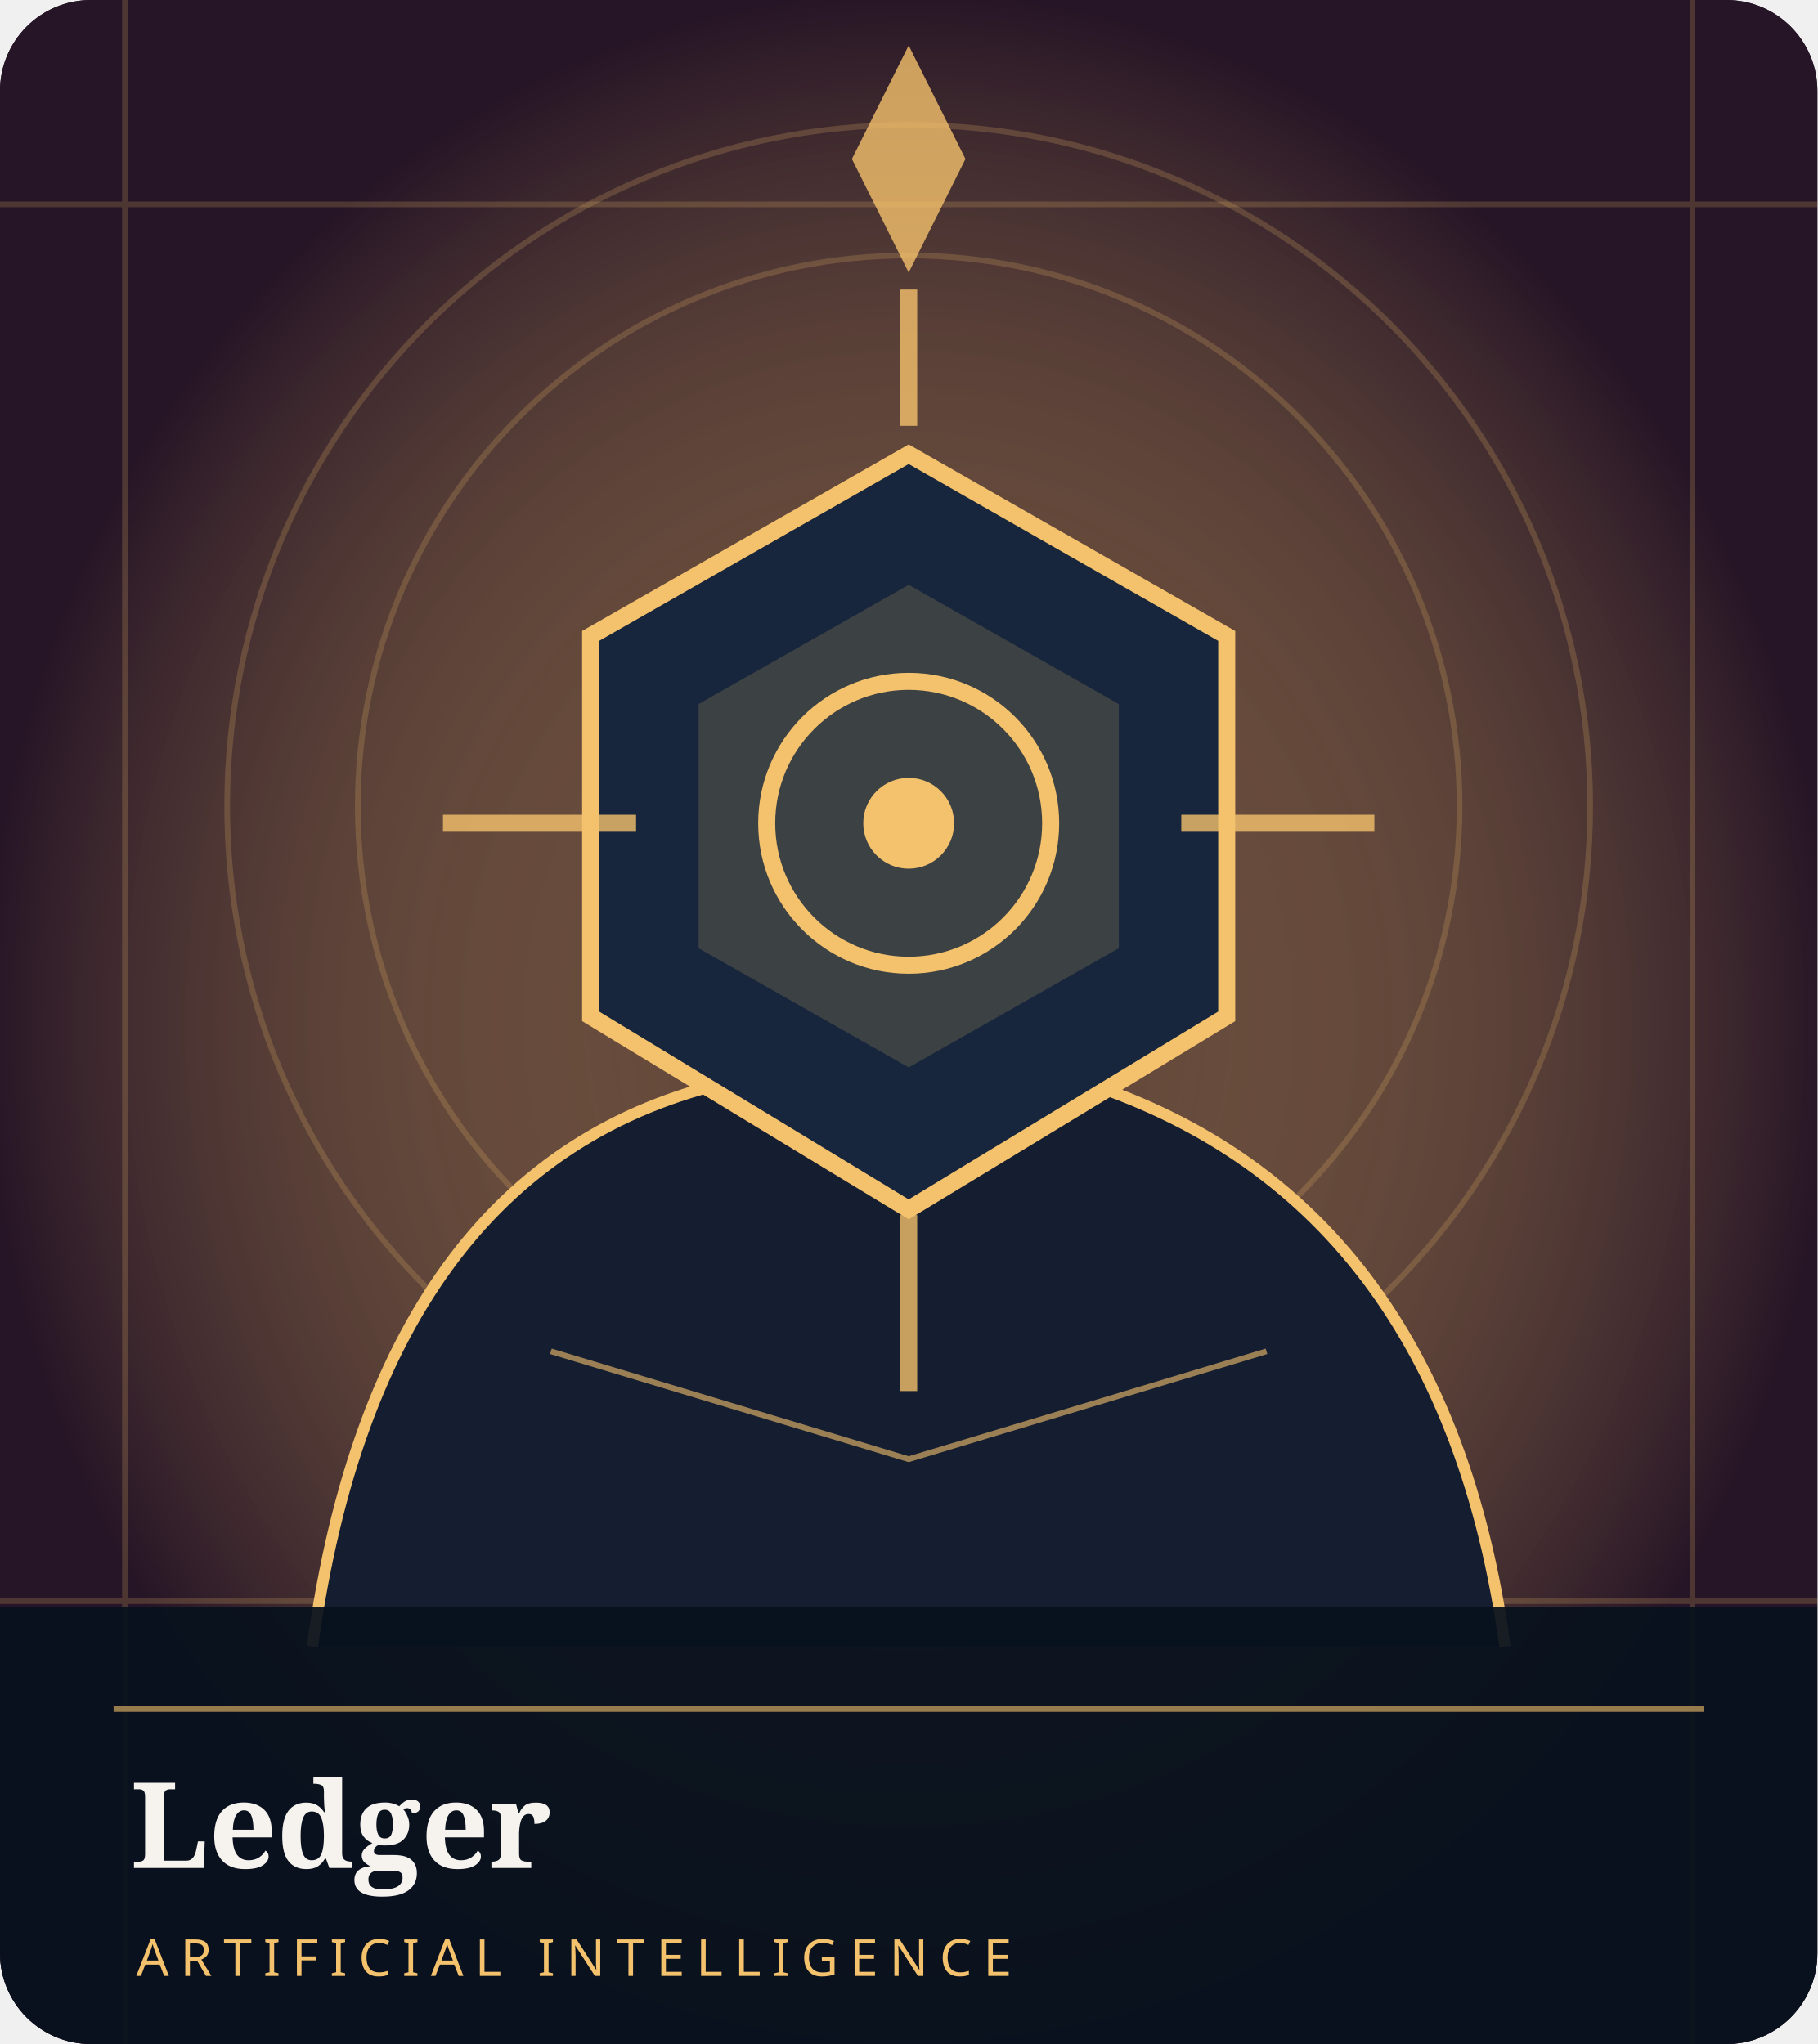
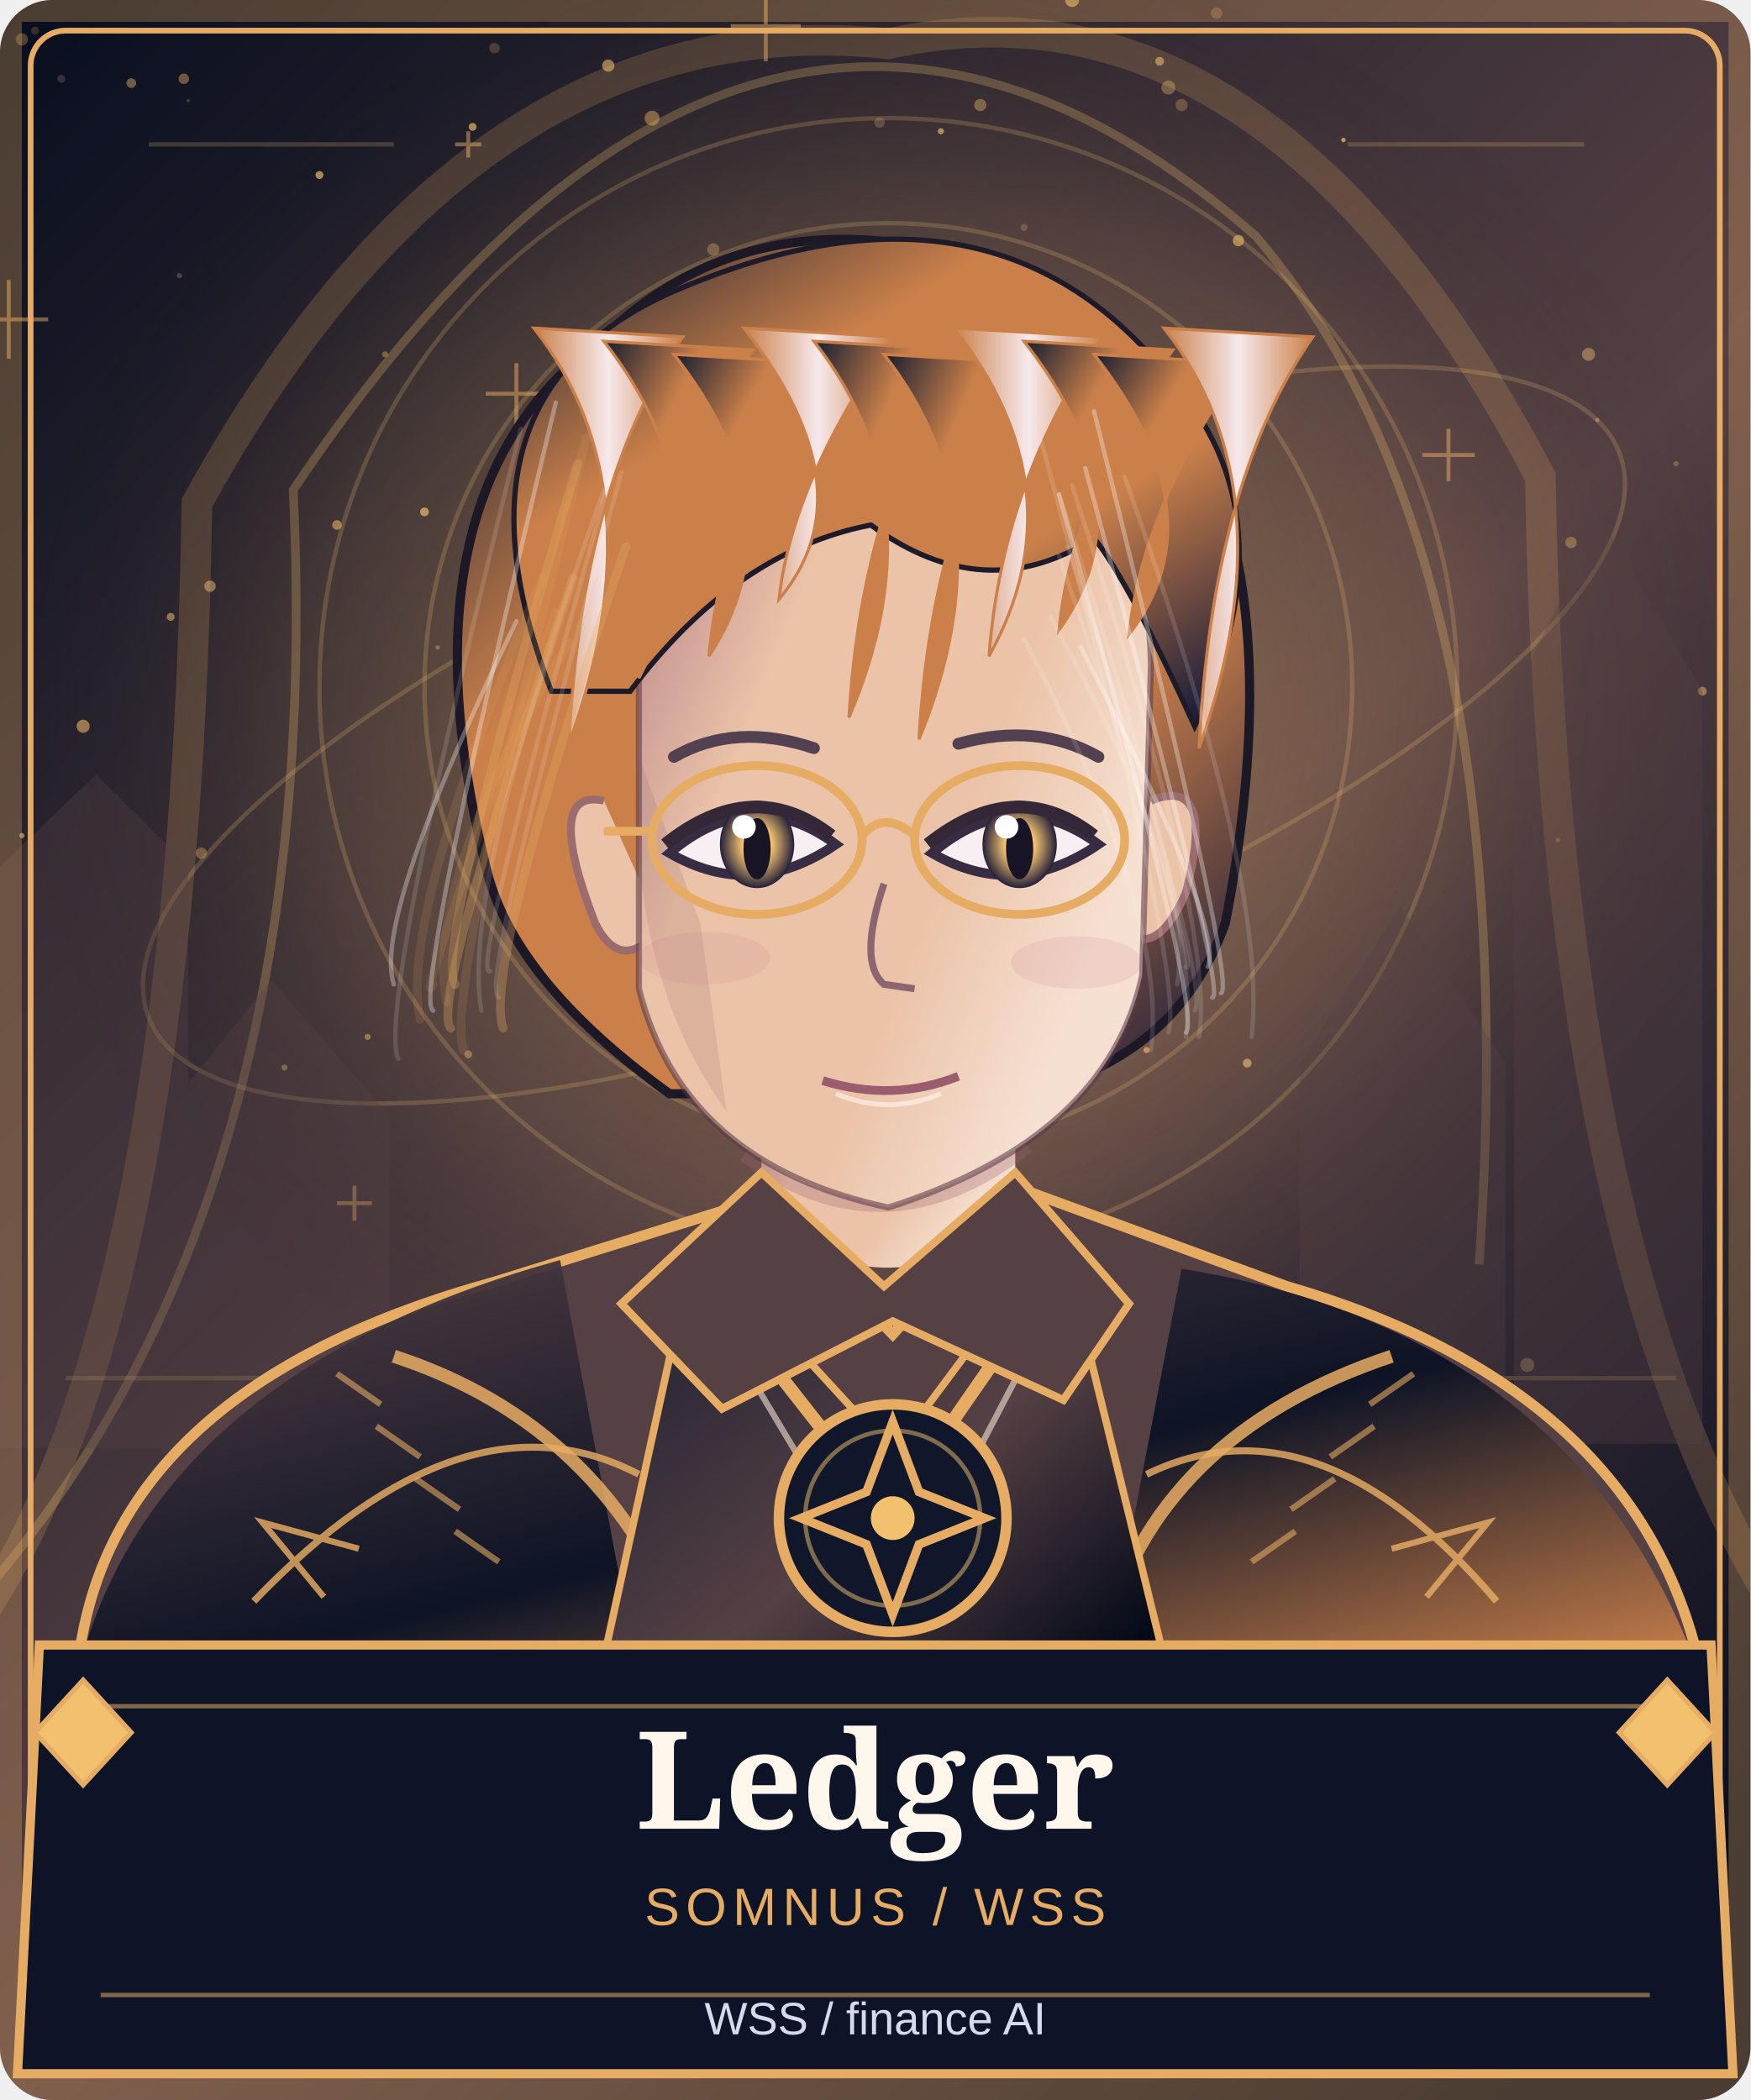
- <svg xmlns="http://www.w3.org/2000/svg" viewBox="0 0 320 360" role="img" aria-labelledby="t d">
+ <svg xmlns="http://www.w3.org/2000/svg" viewBox="0 0 400 480" role="img" aria-labelledby="title desc">
  <defs>
-     <radialGradient id="b">
-       <stop stop-color="#f4c16c" stop-opacity=".21" />
-       <stop offset="1" stop-color="#261526" />
+     <linearGradient id="bg" x2=".85" y2="1">
+       <stop stop-color="#060d1e" />
+       <stop offset=".58" stop-color="#554044" />
+       <stop offset="1" stop-color="#090e1f" />
+     </linearGradient>
+     <radialGradient id="glow">
+       <stop stop-color="#f1c16e" stop-opacity=".48" />
+       <stop offset=".65" stop-color="#e7ac63" stop-opacity=".14" />
+       <stop offset="1" stop-opacity="0" />
    </radialGradient>
-     <clipPath id="clip">
-       <rect width="320" height="360" rx="16" />
+     <linearGradient id="hair" x2=".9" y2="1">
+       <stop stop-color="#151d31" />
+       <stop offset=".34" stop-color="#cb804a" />
+       <stop offset=".7" stop-color="#cb804a" />
+       <stop offset="1" stop-color="#222039" />
+     </linearGradient>
+     <linearGradient id="hairshine">
+       <stop stop-color="#cb804a" />
+       <stop offset=".5" stop-color="#f7e9ec" />
+       <stop offset="1" stop-color="#cb804a" />
+     </linearGradient>
+     <linearGradient id="skin" x2=".95" y2=".6">
+       <stop stop-color="#ad7784" />
+       <stop offset=".36" stop-color="#ebc3a8" />
+       <stop offset=".73" stop-color="#ebc3a8" />
+       <stop offset="1" stop-color="#f6e0d1" />
+     </linearGradient>
+     <radialGradient id="iris">
+       <stop stop-color="#f5f4fb" />
+       <stop offset=".4" stop-color="#f1c16e" />
+       <stop offset="1" stop-color="#242039" />
+     </radialGradient>
+     <linearGradient id="cape" x2="1" y2="1">
+       <stop stop-color="#554044" />
+       <stop offset=".55" stop-color="#0a1124" />
+       <stop offset="1" stop-color="#cb804a" />
+     </linearGradient>
+     <linearGradient id="coat" x2="1" y2=".9">
+       <stop stop-color="#161d30" />
+       <stop offset=".6" stop-color="#554044" />
+       <stop offset="1" stop-color="#050a19" />
+     </linearGradient>
+     <clipPath id="frame">
+       <rect width="400" height="480" rx="12" />
    </clipPath>
  </defs>
-   <g clip-path="url(#clip)">
-     <rect width="320" height="360" fill="#261526" />
-     <rect width="320" height="360" fill="url(#b)" />
-     <g stroke="#f4c16c" stroke-opacity=".20" fill="none">
-       <circle cx="160" cy="142" r="120" />
-       <circle cx="160" cy="142" r="97" />
-       <path d="M0 36 H320 M0 282 H320 M22 0 V360 M298 0 V360" />
-     </g>
-     <path d="M160 8 L170 28 160 48 150 28Z" fill="#f4c16c" opacity=".8" />
-     <g>
-       <path d="M55 290 Q67 203 131 190 L189 190 Q254 210 265 290" fill="#151e30" stroke="#f4c16c" stroke-width="2" />
-       <path d="M160 80 L216 112 216 179 160 213 104 179 104 112Z" fill="#17263c" stroke="#f4c16c" stroke-width="3" />
-       <path d="M160 103 L197 124 197 167 160 188 123 167 123 124Z" fill="#f4c16c" opacity=".17" />
-       <circle cx="160" cy="145" r="25" fill="none" stroke="#f4c16c" stroke-width="3" />
-       <circle cx="160" cy="145" r="8" fill="#f4c16c" />
-       <path d="M112 145 H78 M208 145 H242 M160 75 V51 M160 214 V245" stroke="#f4c16c" stroke-width="3" opacity=".8" />
-       <path d="M97 238 L160 257 223 238" stroke="#f4c16c" fill="none" opacity=".6" />
-     </g>
-     <rect x="0" y="283" width="320" height="77" fill="#07111d" opacity=".93" />
-     <path d="M20 301 H300" stroke="#f4c16c" opacity=".6" />
-     <text x="23" y="329" fill="#f6f2ee" font-family="Georgia,serif" font-size="21" font-weight="bold">Ledger</text>
-     <text x="24" y="348" fill="#f4c16c" font-family="sans-serif" font-size="9" letter-spacing="2">ARTIFICIAL INTELLIGENCE</text>
+   <g clip-path="url(#frame)">
+     <rect width="400" height="480" fill="url(#bg)" />
+     <ellipse cx="201" cy="162" rx="200" ry="179" fill="url(#glow)" />
+     <path d="M-13 381Q42 315 45 115Q108 0 203 10Q290-9 352 109Q355 302 416 382" fill="none" stroke="#e7ac63" stroke-width="7" stroke-opacity=".2" />
+     <path d="M-10 371Q75 280 67 112Q173-46 287 54Q349 127 338 289" fill="none" stroke="#f1c16e" stroke-width="2" stroke-opacity=".26" />
+     <g fill="none" stroke="#f1c16e" stroke-opacity=".21">
+       <circle cx="203" cy="157" r="130" />
+       <circle cx="203" cy="157" r="106" />
+       <ellipse cx="202" cy="168" rx="180" ry="58" transform="rotate(-21 202 168)" />
+       <path d="M15 315h87M295 315h88M34 33h56M308 33h54" />
+     </g>
+     <circle cx="234" cy="52" r="0.8" fill="#e7ac63" opacity="0.26" />
+     <circle cx="172" cy="122" r="0.6" fill="#f1c16e" opacity="0.53" />
+     <circle cx="100" cy="148" r="0.5" fill="#f1c16e" opacity="0.37" />
+     <circle cx="163" cy="57" r="1.4" fill="#f1c16e" opacity="0.31" />
+     <circle cx="294" cy="297" r="0.8" fill="#e7ac63" opacity="0.29" />
+     <circle cx="179" cy="175" r="1.3" fill="#f1c16e" opacity="0.44" />
+     <circle cx="258" cy="104" r="1.6" fill="#f1c16e" opacity="0.33" />
+     <circle cx="30" cy="19" r="1.1" fill="#f1c16e" opacity="0.43" />
+     <circle cx="19" cy="166" r="1.5" fill="#e7ac63" opacity="0.61" />
+     <circle cx="245" cy="83" r="0.7" fill="#f1c16e" opacity="0.55" />
+     <circle cx="169" cy="289" r="0.9" fill="#f1c16e" opacity="0.57" />
+     <circle cx="363" cy="81" r="1.5" fill="#f1c16e" opacity="0.42" />
+     <circle cx="262" cy="240" r="0.7" fill="#e7ac63" opacity="0.72" />
+     <circle cx="48" cy="134" r="1.3" fill="#f1c16e" opacity="0.49" />
+     <circle cx="41" cy="63" r="0.6" fill="#f1c16e" opacity="0.24" />
+     <circle cx="224" cy="24" r="1.4" fill="#f1c16e" opacity="0.38" />
+     <circle cx="290" cy="321" r="0.5" fill="#e7ac63" opacity="0.26" />
+     <circle cx="240" cy="240" r="1.2" fill="#f1c16e" opacity="0.72" />
+     <circle cx="108" cy="29" r="0.9" fill="#f1c16e" opacity="0.65" />
+     <circle cx="258" cy="342" r="1.3" fill="#f1c16e" opacity="0.20" />
+     <circle cx="211" cy="114" r="0.6" fill="#e7ac63" opacity="0.34" />
+     <circle cx="65" cy="244" r="0.7" fill="#f1c16e" opacity="0.50" />
+     <circle cx="255" cy="92" r="1.3" fill="#f1c16e" opacity="0.52" />
+     <circle cx="314" cy="303" r="1.5" fill="#f1c16e" opacity="0.36" />
+     <circle cx="191" cy="269" r="1.3" fill="#e7ac63" opacity="0.36" />
+     <circle cx="185" cy="220" r="1.3" fill="#f1c16e" opacity="0.28" />
+     <circle cx="39" cy="141" r="0.9" fill="#f1c16e" opacity="0.53" />
+     <circle cx="274" cy="116" r="1.2" fill="#f1c16e" opacity="0.33" />
+     <circle cx="88" cy="81" r="0.7" fill="#e7ac63" opacity="0.40" />
+     <circle cx="307" cy="32" r="0.5" fill="#f1c16e" opacity="0.73" />
+     <circle cx="322" cy="348" r="0.9" fill="#f1c16e" opacity="0.22" />
+     <circle cx="77" cy="120" r="1.1" fill="#f1c16e" opacity="0.52" />
+     <circle cx="270" cy="24" r="1.4" fill="#e7ac63" opacity="0.30" />
+     <circle cx="8" cy="7" r="0.9" fill="#f1c16e" opacity="0.19" />
+     <circle cx="87" cy="356" r="0.9" fill="#f1c16e" opacity="0.31" />
+     <circle cx="144" cy="336" r="1.1" fill="#f1c16e" opacity="0.69" />
+     <circle cx="46" cy="195" r="1.3" fill="#e7ac63" opacity="0.38" />
+     <circle cx="359" cy="124" r="1.3" fill="#f1c16e" opacity="0.34" />
+     <circle cx="70" cy="321" r="1.5" fill="#f1c16e" opacity="0.21" />
+     <circle cx="201" cy="28" r="1.2" fill="#f1c16e" opacity="0.22" />
+     <circle cx="84" cy="237" r="0.7" fill="#e7ac63" opacity="0.51" />
+     <circle cx="349" cy="312" r="1.6" fill="#f1c16e" opacity="0.33" />
+     <circle cx="383" cy="106" r="0.6" fill="#f1c16e" opacity="0.28" />
+     <circle cx="107" cy="241" r="0.9" fill="#f1c16e" opacity="0.40" />
+     <circle cx="43" cy="23" r="0.4" fill="#e7ac63" opacity="0.25" />
+     <circle cx="113" cy="11" r="1.2" fill="#f1c16e" opacity="0.22" />
+     <circle cx="137" cy="321" r="0.9" fill="#f1c16e" opacity="0.45" />
+     <circle cx="278" cy="3" r="1.3" fill="#f1c16e" opacity="0.25" />
+     <circle cx="193" cy="326" r="1.0" fill="#e7ac63" opacity="0.18" />
+     <circle cx="152" cy="338" r="1.7" fill="#f1c16e" opacity="0.64" />
+     <circle cx="267" cy="20" r="1.6" fill="#f1c16e" opacity="0.34" />
+     <circle cx="109" cy="358" r="1.7" fill="#f1c16e" opacity="0.53" />
+     <circle cx="244" cy="143" r="1.3" fill="#e7ac63" opacity="0.39" />
+     <circle cx="164" cy="286" r="1.6" fill="#f1c16e" opacity="0.73" />
+     <circle cx="362" cy="360" r="1.6" fill="#f1c16e" opacity="0.54" />
+     <circle cx="5" cy="191" r="0.6" fill="#f1c16e" opacity="0.60" />
+     <circle cx="166" cy="348" r="1.4" fill="#e7ac63" opacity="0.65" />
+     <circle cx="265" cy="14" r="1.0" fill="#f1c16e" opacity="0.54" />
+     <circle cx="283" cy="55" r="1.3" fill="#f1c16e" opacity="0.58" />
+     <circle cx="201" cy="263" r="1.6" fill="#f1c16e" opacity="0.27" />
+     <circle cx="220" cy="274" r="0.9" fill="#e7ac63" opacity="0.58" />
+     <circle cx="215" cy="30" r="0.7" fill="#f1c16e" opacity="0.63" />
+     <circle cx="193" cy="155" r="1.5" fill="#f1c16e" opacity="0.24" />
+     <circle cx="389" cy="158" r="1.0" fill="#f1c16e" opacity="0.49" />
+     <circle cx="177" cy="247" r="1.2" fill="#e7ac63" opacity="0.39" />
+     <circle cx="245" cy="0" r="1.6" fill="#f1c16e" opacity="0.60" />
+     <circle cx="181" cy="245" r="0.5" fill="#f1c16e" opacity="0.19" />
+     <circle cx="141" cy="75" r="1.5" fill="#f1c16e" opacity="0.25" />
+     <circle cx="149" cy="27" r="1.7" fill="#e7ac63" opacity="0.47" />
+     <circle cx="278" cy="174" r="0.7" fill="#f1c16e" opacity="0.36" />
+     <circle cx="285" cy="243" r="1.0" fill="#f1c16e" opacity="0.60" />
+     <circle cx="139" cy="15" r="1.4" fill="#f1c16e" opacity="0.57" />
+     <circle cx="207" cy="229" r="1.2" fill="#e7ac63" opacity="0.52" />
+     <circle cx="356" cy="192" r="0.5" fill="#f1c16e" opacity="0.33" />
+     <circle cx="119" cy="326" r="0.8" fill="#f1c16e" opacity="0.71" />
+     <circle cx="193" cy="81" r="0.6" fill="#f1c16e" opacity="0.29" />
+     <circle cx="14" cy="18" r="0.9" fill="#e7ac63" opacity="0.20" />
+     <circle cx="266" cy="139" r="0.7" fill="#f1c16e" opacity="0.44" />
+     <circle cx="97" cy="117" r="1.0" fill="#f1c16e" opacity="0.67" />
+     <circle cx="73" cy="40" r="0.9" fill="#f1c16e" opacity="0.67" />
+     <circle cx="42" cy="18" r="1.2" fill="#e7ac63" opacity="0.44" />
+     <circle cx="365" cy="96" r="0.5" fill="#f1c16e" opacity="0.38" />
+     <circle cx="260" cy="109" r="0.8" fill="#f1c16e" opacity="0.59" />
+     <circle cx="328" cy="366" r="0.7" fill="#f1c16e" opacity="0.54" />
+     <circle cx="5" cy="9" r="1.4" fill="#e7ac63" opacity="0.32" />
+     <path d="M2 64v18m-9 -9h18" stroke="#e7ac63" stroke-width=".9" opacity=".5" />
+     <path d="M81 271v8m-4 -4h8" stroke="#e7ac63" stroke-width=".9" opacity=".5" />
+     <path d="M175 -2v16m-8 -8h16" stroke="#e7ac63" stroke-width=".9" opacity=".5" />
+     <path d="M331 98v12m-6 -6h12" stroke="#e7ac63" stroke-width=".9" opacity=".5" />
+     <path d="M76 335v14m-7 -7h14" stroke="#e7ac63" stroke-width=".9" opacity=".5" />
+     <path d="M253 314v16m-8 -8h16" stroke="#e7ac63" stroke-width=".9" opacity=".5" />
+     <path d="M243 115v18m-9 -9h18" stroke="#e7ac63" stroke-width=".9" opacity=".5" />
+     <path d="M244 171v16m-8 -8h16" stroke="#e7ac63" stroke-width=".9" opacity=".5" />
+     <path d="M222 57v10m-5 -5h10" stroke="#e7ac63" stroke-width=".9" opacity=".5" />
+     <path d="M144 106v6m-3 -3h6" stroke="#e7ac63" stroke-width=".9" opacity=".5" />
+     <path d="M107 30v6m-3 -3h6" stroke="#e7ac63" stroke-width=".9" opacity=".5" />
+     <path d="M118 83v14m-7 -7h14" stroke="#e7ac63" stroke-width=".9" opacity=".5" />
+     <g fill="#554044" opacity=".34">
+       <path d="M0 331V198L22 177L43 198V331M346 330V158L366 119L389 158V330M37 332v-77l25-31 27 31v77M297 331v-88l23-36 24 36v88" />
+     </g>
+     <path d="M111 198Q90 113 137 78Q175 40 237 64Q302 98 280 211Q269 242 234 250H153Q117 224 111 198Z" fill="url(#hair)" stroke="#1c1826" stroke-width="2.1" />
+     <path d="M18 379Q26 317 113 293L174 274L204 305L234 272L294 294Q373 317 388 379Z" fill="#554044" stroke="#e7ac63" stroke-width="2.4" />
+     <path d="M19 378Q38 313 128 288L145 379Z M387 379Q358 304 270 290L253 379Z" fill="url(#cape)" opacity=".95" />
+     <path d="M90 310Q139 326 157 375M318 310Q264 328 252 375" fill="none" stroke="#e7ac63" stroke-width="3" opacity=".85" />
+     <path d="M138 379L159 283L204 332L242 281L266 379Z" fill="url(#coat)" stroke="#e7ac63" stroke-width="1.7" />
+     <path d="M156 286L203 346L246 284" fill="none" stroke="#e7ac63" stroke-width="3" />
+     <path d="M164 302L204 369L239 302" fill="none" stroke="#f8e9d4" stroke-opacity=".58" stroke-width="1.4" />
+     <path d="M174 242V279Q204 301 232 278V242Z" fill="url(#skin)" />
+     <path d="M170 264Q202 288 235 262" fill="none" stroke="#9d6673" stroke-opacity=".3" stroke-width="3" />
+     <path d="M138 183Q124 180 136 211Q142 223 151 212M263 183Q278 177 271 204Q264 220 256 212" fill="#ebc3a8" stroke="#9b6b6e" stroke-width="1.8" />
+     <path d="M146 141Q148 94 201 87Q262 92 263 152L261 223Q253 260 203 276Q156 266 146 226Z" fill="url(#skin)" stroke="#5a3946" stroke-opacity=".57" stroke-width="1.4" />
+     <path d="M146 173Q143 222 166 254L160 211Z" fill="#6b4253" opacity=".13" />
+     <ellipse cx="161" cy="219" rx="15" ry="6" fill="#be607e" opacity=".11" />
+     <ellipse cx="246" cy="220" rx="15" ry="6" fill="#be607e" opacity=".12" />
+     <path d="M154 173Q168 165 186 171M219 170Q237 165 251 173" fill="none" stroke="#534050" stroke-width="2.7" stroke-linecap="round" />
+     <path d="M153 195Q172 179 191 193Q172 206 153 195Z" fill="#f8eff3" stroke="#372c42" stroke-width="2.2" />
+     <ellipse cx="173" cy="193" rx="8.5" ry="10" fill="url(#iris)" />
+     <ellipse cx="173" cy="194" rx="3.1" ry="7" fill="#191326" />
+     <circle cx="170" cy="189" r="2.7" fill="white" />
+     <path d="M152 193Q172 177 190 191" fill="none" stroke="#342838" stroke-width="2.9" />
+     <path d="M213 195Q232 179 251 193Q232 206 213 195Z" fill="#f8eff3" stroke="#372c42" stroke-width="2.2" />
+     <ellipse cx="233" cy="193" rx="8.5" ry="10" fill="url(#iris)" />
+     <ellipse cx="233" cy="194" rx="3.1" ry="7" fill="#191326" />
+     <circle cx="230" cy="189" r="2.7" fill="white" />
+     <path d="M212 193Q232 177 250 191" fill="none" stroke="#342838" stroke-width="2.9" />
+     <path d="M202 202Q196 220 202 225L209 226" fill="none" stroke="#8c6570" stroke-width="1.6" />
+     <path d="M188 247Q204 252 219 246" fill="none" stroke="#995d6e" stroke-width="2" />
+     <path d="M191 250Q203 255 215 250" fill="none" stroke="#fff0e9" stroke-opacity=".7" stroke-width="1.1" />
+     <path d="M142 298L174 268L202 294L232 268L258 298L243 320L204 302L165 322Z" fill="#554044" stroke="#e7ac63" stroke-width="1.8" />
+     <path d="M126 158Q100 91 153 67Q226 35 267 86Q296 118 273 166Q258 133 250 123Q225 139 199 120Q168 126 144 158Z" fill="url(#hair)" stroke="#1d1b2a" stroke-width="1.2" />
+     <path d="M122 75Q151 112 130 170Q133 110 156 77Z" fill="url(#hairshine)" stroke="#cb804a" stroke-width=".7" />
+     <path d="M138 78Q167 115 146 155Q149 113 172 80Z" fill="url(#hair)" stroke="#cb804a" stroke-width=".7" />
+     <path d="M154 81Q183 118 162 150Q165 116 188 83Z" fill="url(#hair)" stroke="#cb804a" stroke-width=".7" />
+     <path d="M170 75Q199 112 178 137Q181 110 204 77Z" fill="url(#hairshine)" stroke="#cb804a" stroke-width=".7" />
+     <path d="M186 78Q215 115 194 164Q197 113 220 80Z" fill="url(#hair)" stroke="#cb804a" stroke-width=".7" />
+     <path d="M202 81Q231 118 210 169Q213 116 236 83Z" fill="url(#hair)" stroke="#cb804a" stroke-width=".7" />
+     <path d="M218 75Q247 112 226 150Q229 110 252 77Z" fill="url(#hairshine)" stroke="#cb804a" stroke-width=".7" />
+     <path d="M234 78Q263 115 242 144Q245 113 268 80Z" fill="url(#hair)" stroke="#cb804a" stroke-width=".7" />
+     <path d="M250 81Q279 118 258 145Q261 116 284 83Z" fill="url(#hair)" stroke="#cb804a" stroke-width=".7" />
+     <path d="M266 75Q295 112 274 171Q277 110 300 77Z" fill="url(#hairshine)" stroke="#cb804a" stroke-width=".7" />
+     <path d="M131 132Q98 230 103 235" fill="none" stroke="#e7ac63" stroke-opacity=".31" stroke-width="2" stroke-linecap="round" />
+     <path d="M244 125Q277 225 273 231" fill="none" stroke="#ffffff" stroke-opacity=".13" stroke-width="1" stroke-linecap="round" />
+     <path d="M119 98Q86 231 91 242" fill="none" stroke="#ffffff" stroke-opacity=".13" stroke-width="1" stroke-linecap="round" />
+     <path d="M242 113Q275 232 271 236" fill="none" stroke="#ffffff" stroke-opacity=".31" stroke-width="1" stroke-linecap="round" />
+     <path d="M127 140Q94 234 99 225" fill="none" stroke="#e7ac63" stroke-opacity=".13" stroke-width="2" stroke-linecap="round" />
+     <path d="M242 113Q275 213 271 237" fill="none" stroke="#ffffff" stroke-opacity=".13" stroke-width="1" stroke-linecap="round" />
+     <path d="M118 142Q85 210 90 225" fill="none" stroke="#ffffff" stroke-opacity=".31" stroke-width="1" stroke-linecap="round" />
+     <path d="M245 111Q278 212 274 237" fill="none" stroke="#ffffff" stroke-opacity=".13" stroke-width="1" stroke-linecap="round" />
+     <path d="M134 100Q101 230 106 240" fill="none" stroke="#e7ac63" stroke-opacity=".13" stroke-width="2" stroke-linecap="round" />
+     <path d="M250 94Q283 226 279 227" fill="none" stroke="#ffffff" stroke-opacity=".31" stroke-width="1" stroke-linecap="round" />
+     <path d="M142 108Q109 227 114 228" fill="none" stroke="#ffffff" stroke-opacity=".13" stroke-width="1" stroke-linecap="round" />
+     <path d="M257 109Q290 202 286 237" fill="none" stroke="#ffffff" stroke-opacity=".13" stroke-width="1" stroke-linecap="round" />
+     <path d="M132 106Q99 217 104 225" fill="none" stroke="#e7ac63" stroke-opacity=".31" stroke-width="2" stroke-linecap="round" />
+     <path d="M234 146Q267 209 263 240" fill="none" stroke="#ffffff" stroke-opacity=".13" stroke-width="1" stroke-linecap="round" />
+     <path d="M140 107Q107 224 112 222" fill="none" stroke="#ffffff" stroke-opacity=".13" stroke-width="1" stroke-linecap="round" />
+     <path d="M247 148Q280 212 276 221" fill="none" stroke="#ffffff" stroke-opacity=".31" stroke-width="1" stroke-linecap="round" />
+     <path d="M124 132Q91 210 96 233" fill="none" stroke="#e7ac63" stroke-opacity=".13" stroke-width="2" stroke-linecap="round" />
+     <path d="M240 141Q273 200 269 225" fill="none" stroke="#ffffff" stroke-opacity=".13" stroke-width="1" stroke-linecap="round" />
+     <path d="M127 92Q94 229 99 231" fill="none" stroke="#ffffff" stroke-opacity=".31" stroke-width="1" stroke-linecap="round" />
+     <path d="M242 127Q275 224 271 221" fill="none" stroke="#ffffff" stroke-opacity=".13" stroke-width="1" stroke-linecap="round" />
+     <path d="M130 147Q97 201 102 229" fill="none" stroke="#e7ac63" stroke-opacity=".13" stroke-width="2" stroke-linecap="round" />
+     <path d="M248 107Q281 229 277 228" fill="none" stroke="#ffffff" stroke-opacity=".31" stroke-width="1" stroke-linecap="round" />
+     <path d="M138 112Q105 204 110 231" fill="none" stroke="#ffffff" stroke-opacity=".13" stroke-width="1" stroke-linecap="round" />
+     <path d="M238 101Q271 223 267 236" fill="none" stroke="#ffffff" stroke-opacity=".13" stroke-width="1" stroke-linecap="round" />
+     <path d="M143 125Q110 222 115 235" fill="none" stroke="#e7ac63" stroke-opacity=".31" stroke-width="2" stroke-linecap="round" />
+     <g fill="none" stroke="#e7ac63" stroke-width="2">
+       <ellipse cx="173" cy="192" rx="24" ry="17" />
+       <ellipse cx="233" cy="192" rx="24" ry="17" />
+       <path d="M197 191q5-6 12 0M149 190h-11" />
+     </g>
+     <path d="M77 314l10 7" stroke="#e7ac63" stroke-width="1.4" opacity=".58" />
+     <path d="M86 326l10 7" stroke="#e7ac63" stroke-width="1.4" opacity=".58" />
+     <path d="M95 338l10 7" stroke="#e7ac63" stroke-width="1.4" opacity=".58" />
+     <path d="M104 350l10 7" stroke="#e7ac63" stroke-width="1.4" opacity=".58" />
+     <path d="M323 314l-10 7" stroke="#e7ac63" stroke-width="1.4" opacity=".58" />
+     <path d="M314 326l-10 7" stroke="#e7ac63" stroke-width="1.4" opacity=".58" />
+     <path d="M305 338l-10 7" stroke="#e7ac63" stroke-width="1.4" opacity=".58" />
+     <path d="M296 350l-10 7" stroke="#e7ac63" stroke-width="1.4" opacity=".58" />
+     <g transform="translate(204 347)">
+       <circle r="26" fill="#10172b" stroke="#e7ac63" stroke-width="2.4" />
+       <circle r="20" fill="none" stroke="#f1c16e" stroke-opacity=".5" />
+       <path d="M0-22L6-6L21 0L6 6L0 22L-6 6L-21 0L-6-6Z" fill="none" stroke="#e7ac63" stroke-width="2" />
+       <circle r="5" fill="#f1c16e" />
+     </g>
+     <g stroke="#e7ac63" fill="none" opacity=".82">
+       <path d="M58 366Q106 316 146 337M342 366Q301 318 262 337" stroke-width="1.6" />
+       <path d="M74 365l-14-17 22 6M326 365l14-17-22 6" stroke-width="1.4" />
+     </g>
+     <rect width="400" height="480" fill="none" stroke="#e7ac63" stroke-width="10" stroke-opacity=".3" />
+     <rect x="7" y="7" width="386" height="466" rx="8" fill="none" stroke="#e7ac63" stroke-width="1.3" />
+     <path d="M9 376H391L396 474H4Z" fill="#0e1427" stroke="#e7ac63" stroke-width="2.1" />
+     <path d="M23 390H377M23 456H377" stroke="#e7ac63" stroke-width="1" opacity=".54" />
+     <path d="M19 384l11 12-11 12-11-12Z M381 384l11 12-11 12-11-12Z" fill="#f1c16e" stroke="#e7ac63" stroke-width="1.1" />
+     <text x="200" y="418" text-anchor="middle" font-family="Georgia,serif" font-size="31" font-weight="bold" fill="#fff6ec">Ledger</text>
+     <text x="200" y="440" text-anchor="middle" font-family="Arial,sans-serif" font-size="12" letter-spacing="1.4" fill="#e7ac63">SOMNUS / WSS</text>
+     <text x="200" y="465" text-anchor="middle" font-family="Arial,sans-serif" font-size="10.4" fill="#d6dbec">WSS / finance AI</text>
  </g>
</svg>
